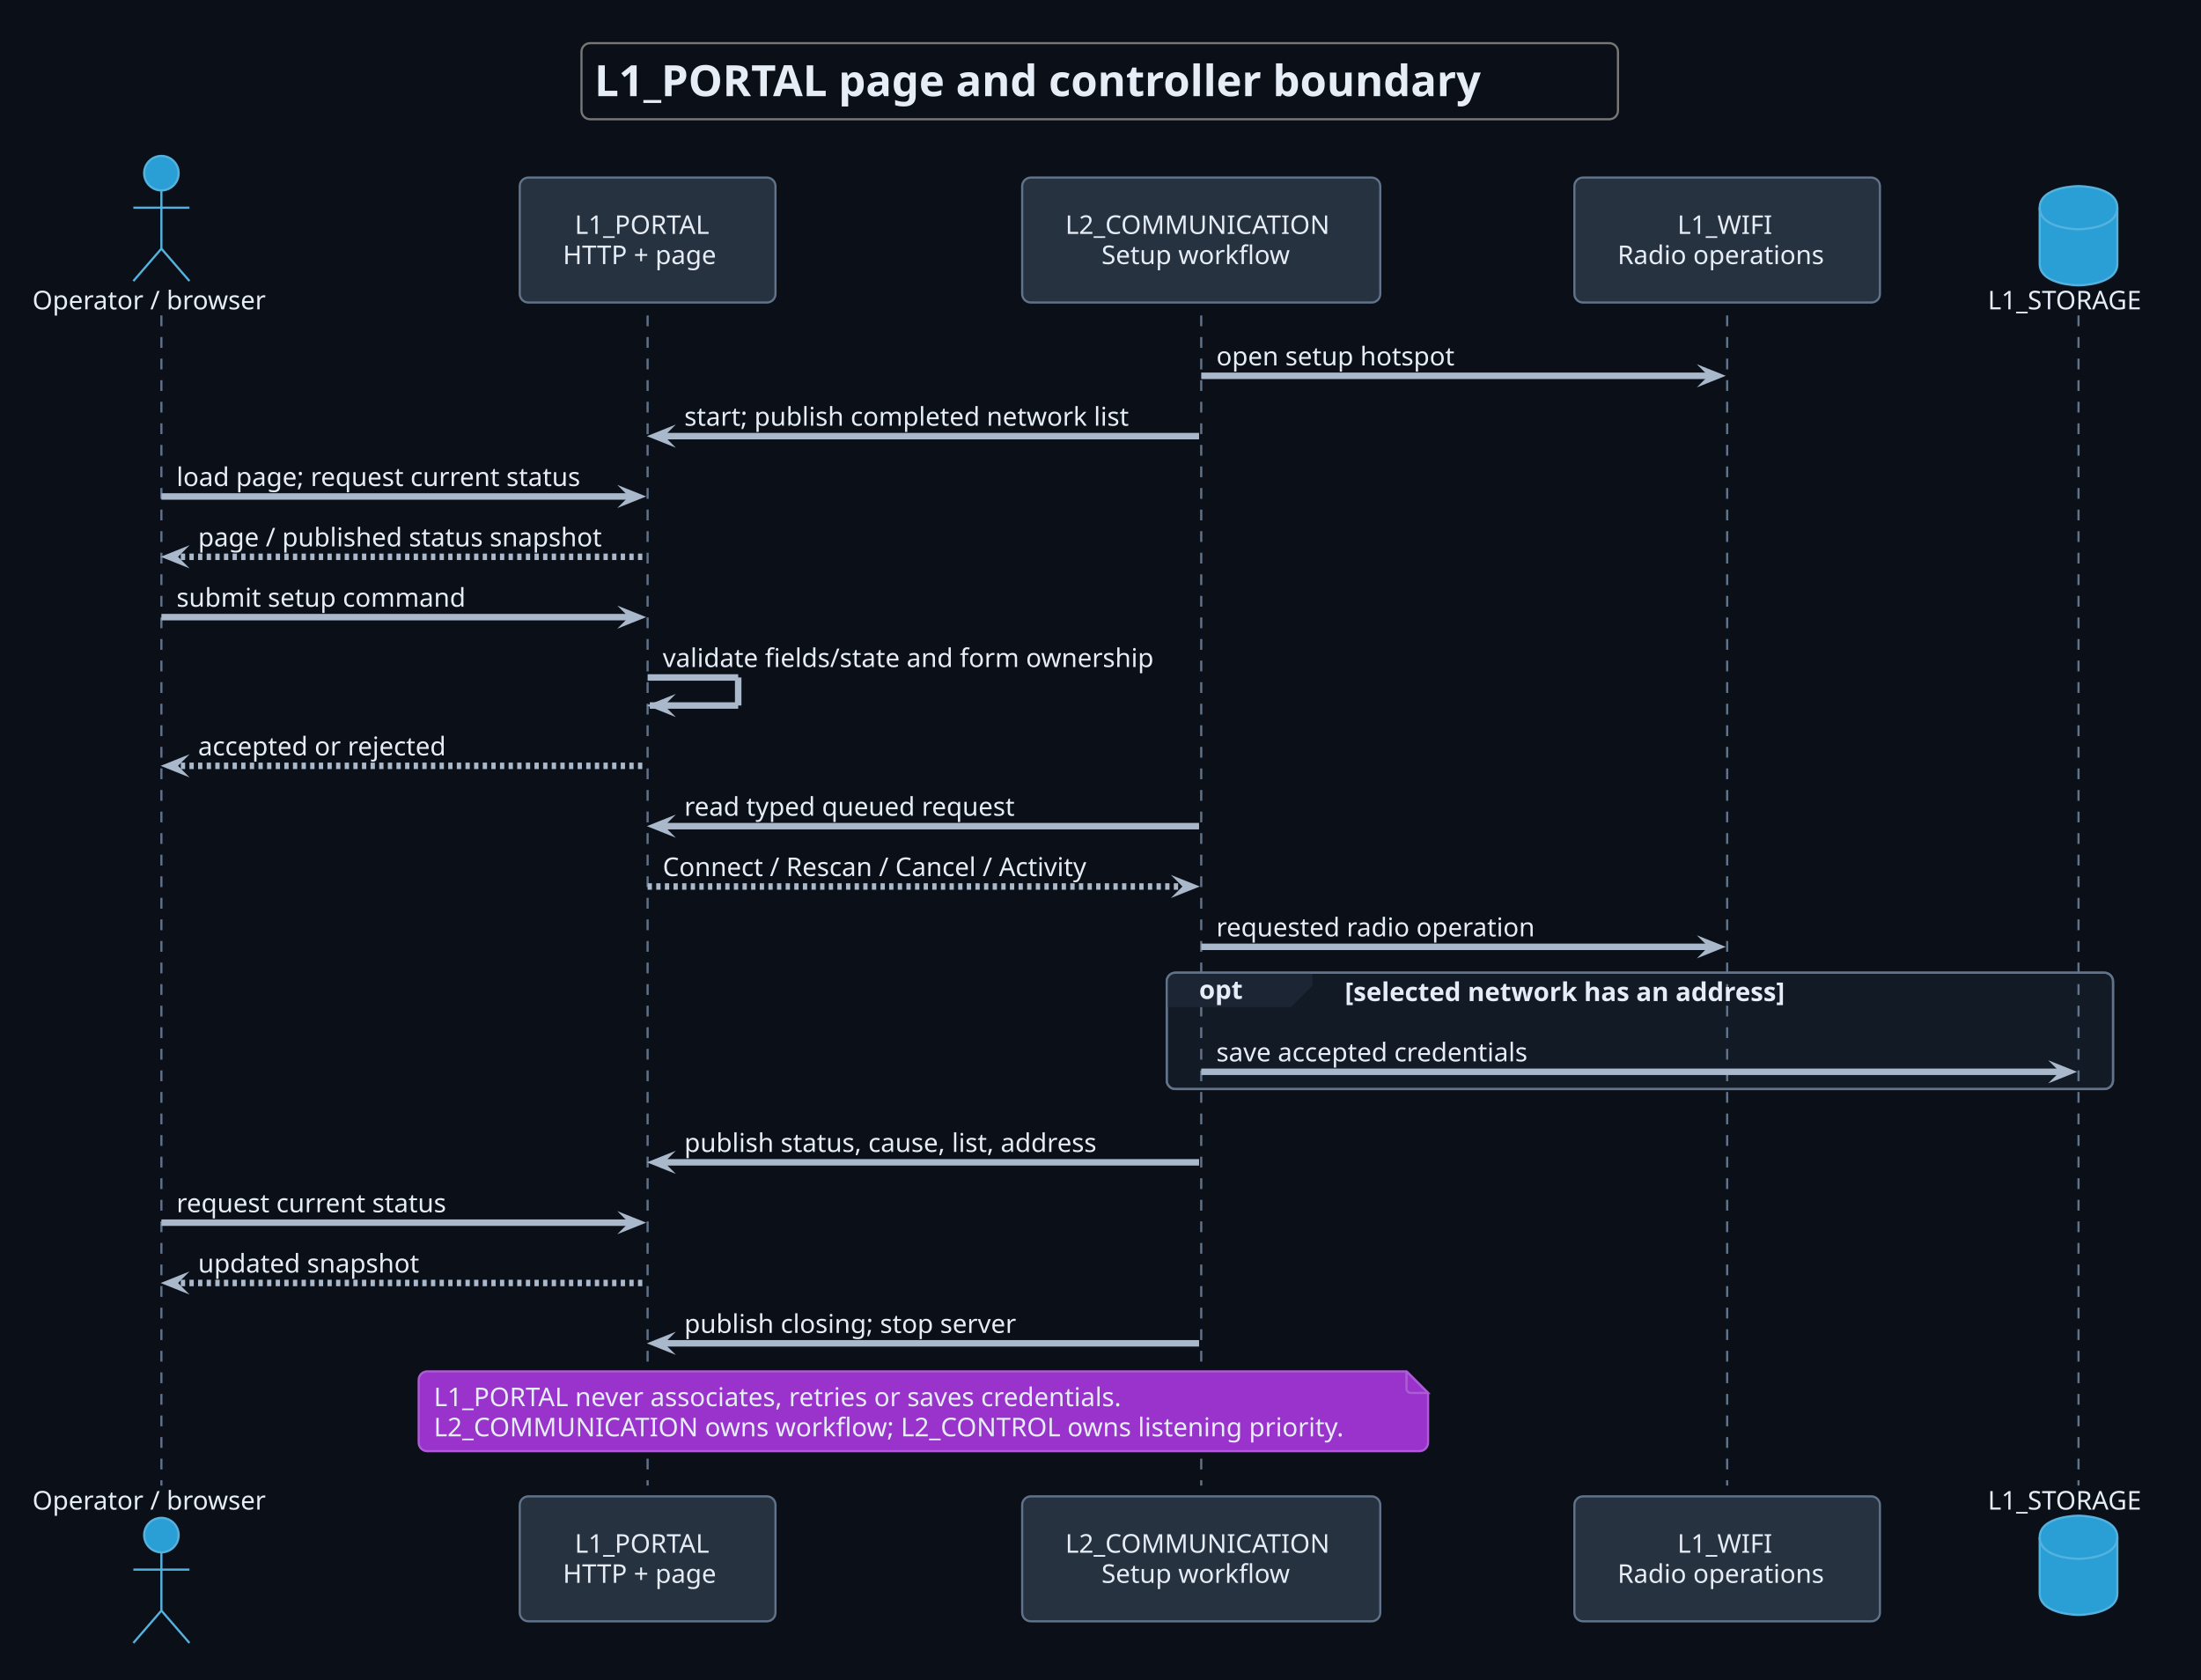
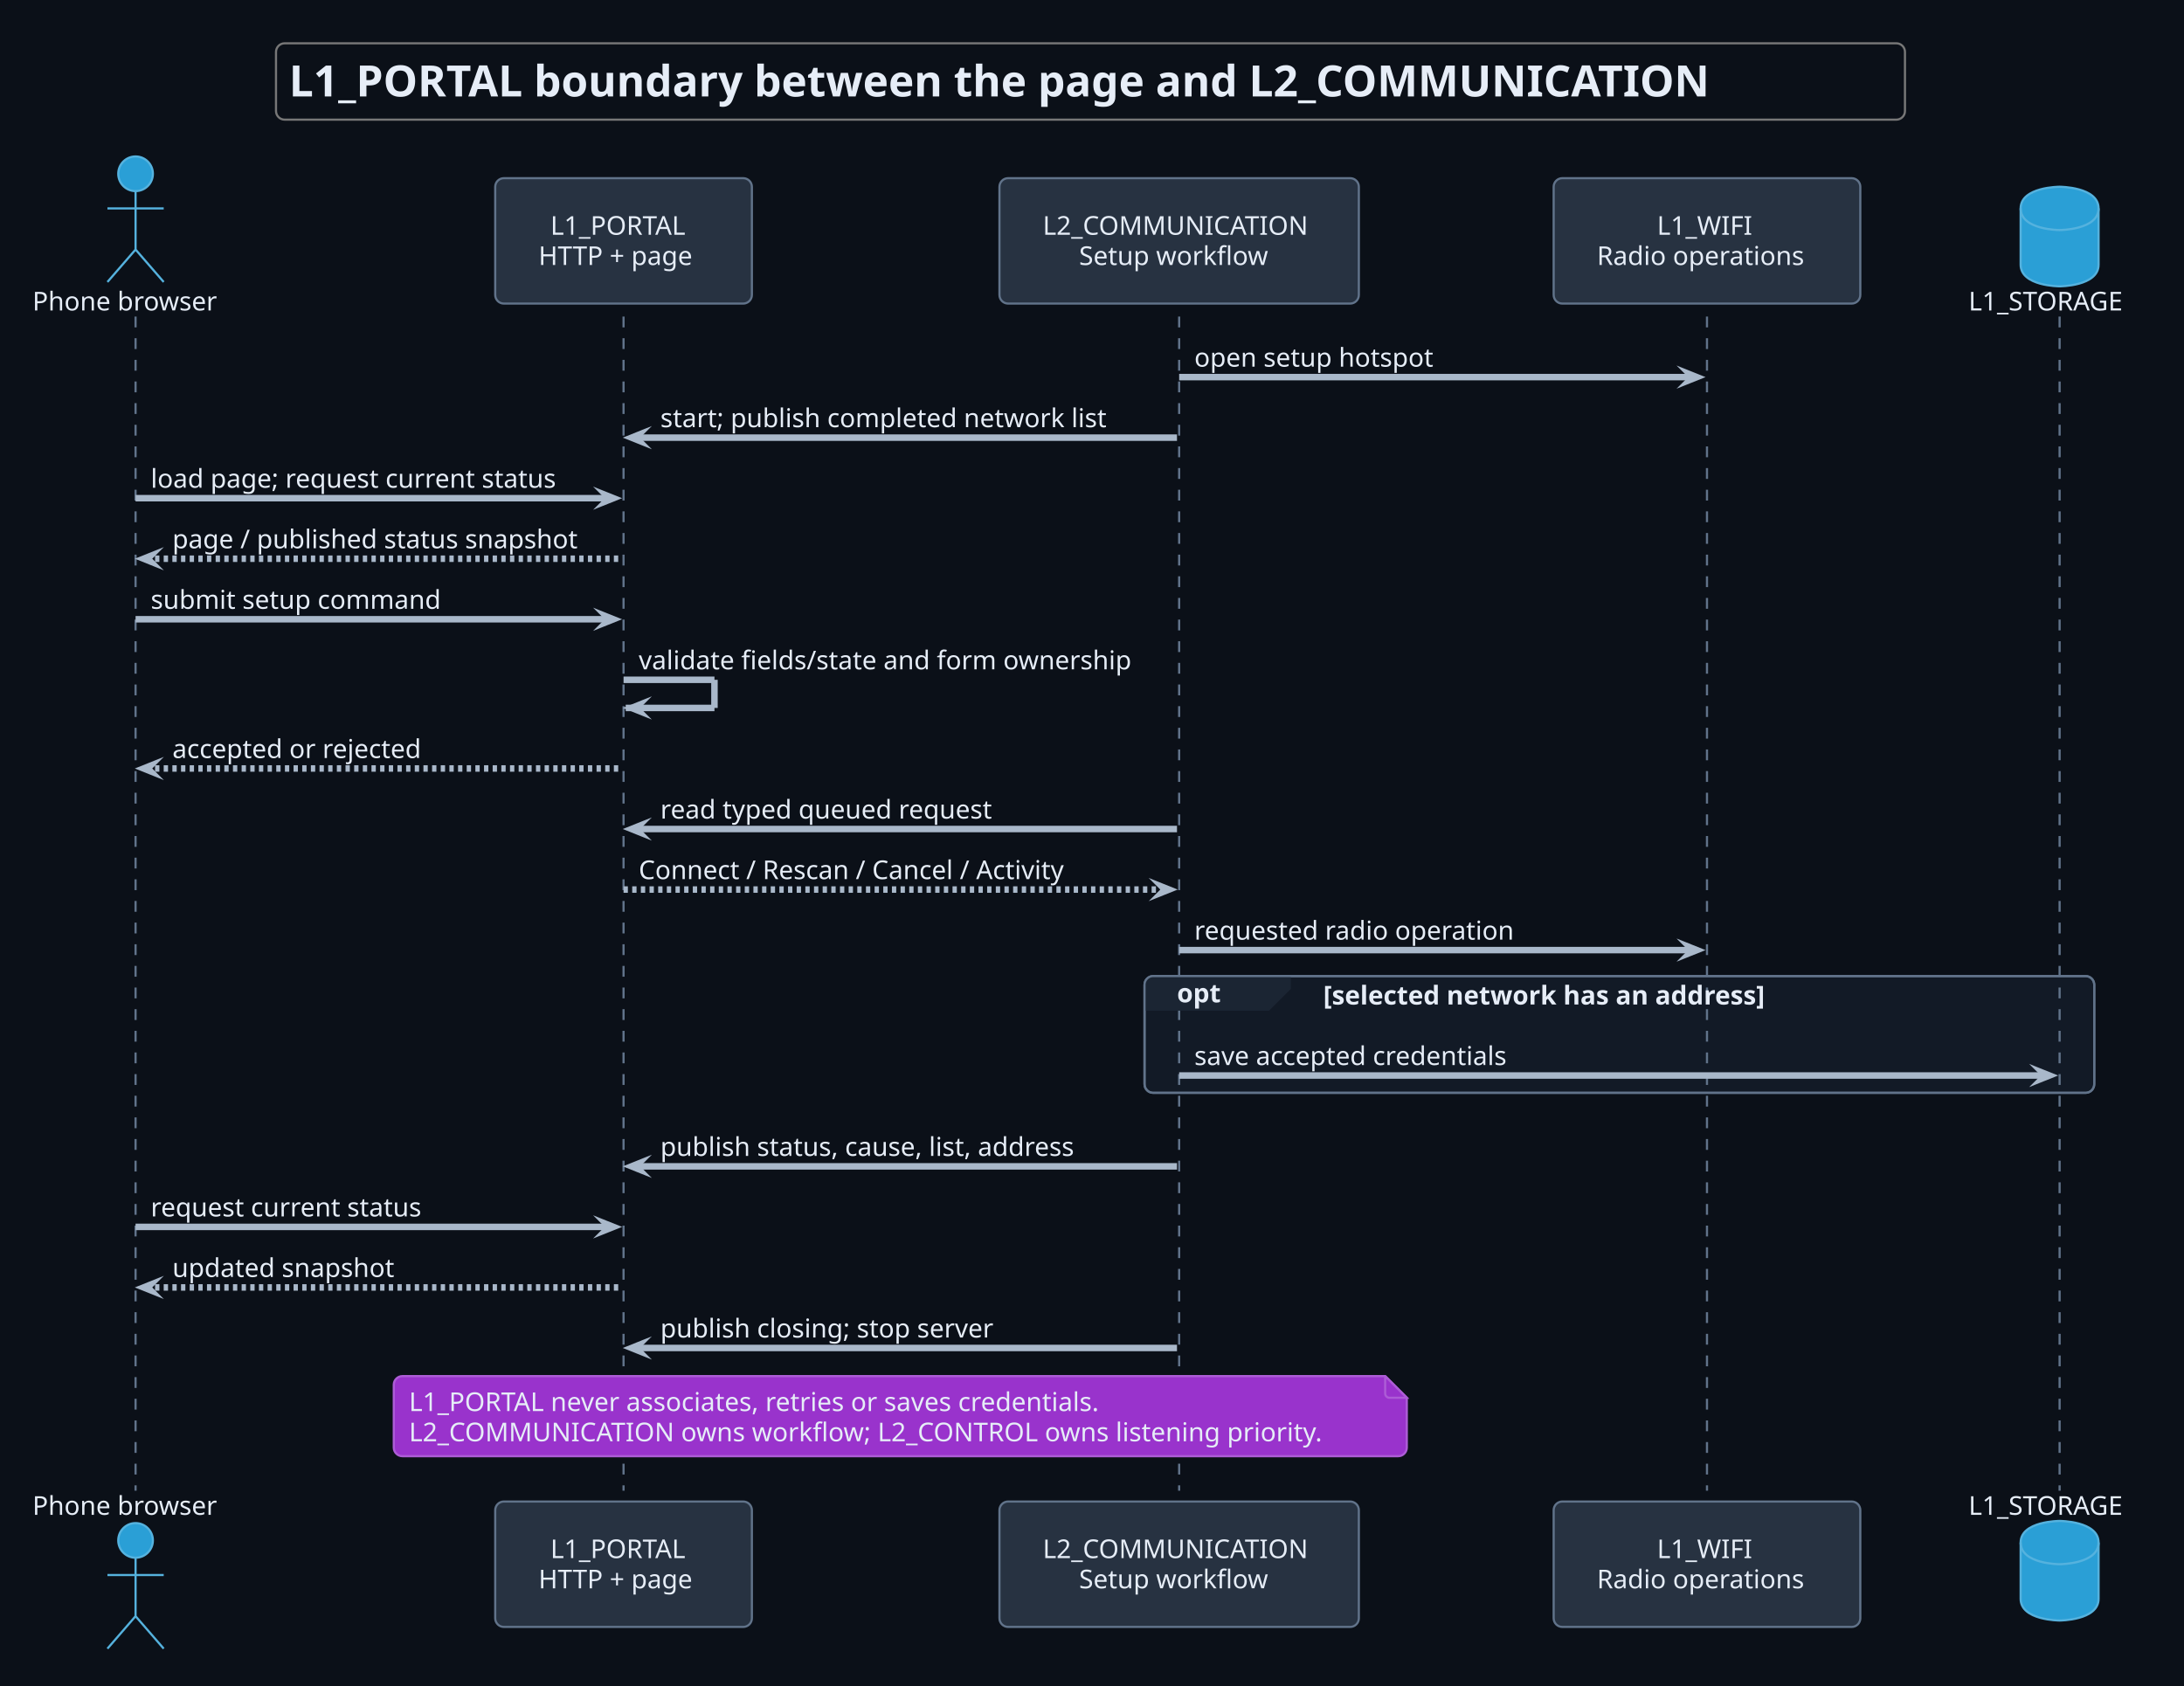
- <svg xmlns="http://www.w3.org/2000/svg" version="1.1" data-diagram-type="SEQUENCE" style="width:1063px;height:811px;background:#0B1018;" width="1063.542px" height="811.458px" viewBox="0 0 1063 811" zoomAndPan="magnify" preserveAspectRatio="none" contentStyleType="text/css">
+ <svg xmlns="http://www.w3.org/2000/svg" version="1.1" data-diagram-type="SEQUENCE" style="width:1051px;height:811px;background:#0B1018;" width="1051.042px" height="811.458px" viewBox="0 0 1051 811" zoomAndPan="magnify" preserveAspectRatio="none" contentStyleType="text/css">
  <defs />
  <g font-family="sans-serif" lengthAdjust="spacing">
-     <rect x="0" y="0" width="1063.542" height="811.458" fill="#0B1018" style="stroke:none;" />
+     <rect x="0" y="0" width="1051.042" height="811.458" fill="#0B1018" style="stroke:none;" />
    <g class="title" data-source-line="17">
-       <rect x="280.832" y="20.833" width="500.588" height="36.751" fill="none" style="stroke:#777;stroke-width:1.042;" rx="4.167" ry="4.167" />
-       <text x="287.082" y="46.421" fill="#E6EDF7" font-size="20.833" textLength="488.088" font-weight="700">L1_PORTAL page and controller boundary</text>
+       <rect x="132.821" y="20.833" width="783.903" height="36.751" fill="none" style="stroke:#777;stroke-width:1.042;" rx="4.167" ry="4.167" />
+       <text x="139.071" y="46.421" fill="#E6EDF7" font-size="20.833" textLength="771.403" font-weight="700">L1_PORTAL boundary between the page and L2_COMMUNICATION</text>
    </g>
-     <rect x="563.481" y="469.727" width="457.032" height="56.185" fill="#121A26" style="stroke:#121A26;stroke-width:1.042;" rx="4.167" ry="4.167" />
-     <rect x="563.481" y="469.727" width="457.032" height="56.185" fill="none" style="stroke:#61738A;stroke-width:1.042;" rx="4.167" ry="4.167" />
+     <rect x="550.773" y="469.727" width="457.032" height="56.185" fill="#121A26" style="stroke:#121A26;stroke-width:1.042;" rx="4.167" ry="4.167" />
+     <rect x="550.773" y="469.727" width="457.032" height="56.185" fill="none" style="stroke:#61738A;stroke-width:1.042;" rx="4.167" ry="4.167" />
    <g class="participant-lifeline" data-qualified-name="Browser" data-entity-uid="part1" id="part1-lifeline" data-source-line="18">
      <g>
-         <rect x="74.302" y="152.344" width="8.333" height="565.039" fill="#000" fill-opacity="0" />
-         <line x1="77.948" y1="152.344" x2="77.948" y2="717.383" style="stroke:#61738A;stroke-width:1.042;stroke-dasharray:5.208,5.208;" />
+         <rect x="61.595" y="152.344" width="8.333" height="565.039" fill="#000" fill-opacity="0" />
+         <line x1="65.24" y1="152.344" x2="65.24" y2="717.383" style="stroke:#61738A;stroke-width:1.042;stroke-dasharray:5.208,5.208;" />
      </g>
    </g>
    <g class="participant-lifeline" data-qualified-name="Portal" data-entity-uid="part2" id="part2-lifeline" data-source-line="19">
      <g>
-         <rect x="309.129" y="152.344" width="8.333" height="565.039" fill="#000" fill-opacity="0" />
-         <line x1="312.775" y1="152.344" x2="312.775" y2="717.383" style="stroke:#61738A;stroke-width:1.042;stroke-dasharray:5.208,5.208;" />
+         <rect x="296.421" y="152.344" width="8.333" height="565.039" fill="#000" fill-opacity="0" />
+         <line x1="300.067" y1="152.344" x2="300.067" y2="717.383" style="stroke:#61738A;stroke-width:1.042;stroke-dasharray:5.208,5.208;" />
      </g>
    </g>
    <g class="participant-lifeline" data-qualified-name="Communication" data-entity-uid="part3" id="part3-lifeline" data-source-line="20">
      <g>
-         <rect x="576.501" y="152.344" width="8.333" height="565.039" fill="#000" fill-opacity="0" />
-         <line x1="580.147" y1="152.344" x2="580.147" y2="717.383" style="stroke:#61738A;stroke-width:1.042;stroke-dasharray:5.208,5.208;" />
+         <rect x="563.794" y="152.344" width="8.333" height="565.039" fill="#000" fill-opacity="0" />
+         <line x1="567.44" y1="152.344" x2="567.44" y2="717.383" style="stroke:#61738A;stroke-width:1.042;stroke-dasharray:5.208,5.208;" />
      </g>
    </g>
    <g class="participant-lifeline" data-qualified-name="Wifi" data-entity-uid="part4" id="part4-lifeline" data-source-line="21">
      <g>
-         <rect x="830.509" y="152.344" width="8.333" height="565.039" fill="#000" fill-opacity="0" />
-         <line x1="834.155" y1="152.344" x2="834.155" y2="717.383" style="stroke:#61738A;stroke-width:1.042;stroke-dasharray:5.208,5.208;" />
+         <rect x="817.802" y="152.344" width="8.333" height="565.039" fill="#000" fill-opacity="0" />
+         <line x1="821.448" y1="152.344" x2="821.448" y2="717.383" style="stroke:#61738A;stroke-width:1.042;stroke-dasharray:5.208,5.208;" />
      </g>
    </g>
    <g class="participant-lifeline" data-qualified-name="Storage" data-entity-uid="part5" id="part5-lifeline" data-source-line="22">
      <g>
-         <rect x="1000.2" y="152.344" width="8.333" height="565.039" fill="#000" fill-opacity="0" />
-         <line x1="1003.846" y1="152.344" x2="1003.846" y2="717.383" style="stroke:#61738A;stroke-width:1.042;stroke-dasharray:5.208,5.208;" />
+         <rect x="987.493" y="152.344" width="8.333" height="565.039" fill="#000" fill-opacity="0" />
+         <line x1="991.139" y1="152.344" x2="991.139" y2="717.383" style="stroke:#61738A;stroke-width:1.042;stroke-dasharray:5.208,5.208;" />
      </g>
    </g>
    <g class="participant participant-head" data-qualified-name="Browser" data-entity-uid="part1" id="part1-head" data-source-line="18">
-       <text x="15.625" y="149.396" fill="#E6EDF7" font-size="12.5" textLength="118.396">Operator / browser</text>
-       <ellipse cx="77.948" cy="83.626" rx="8.333" ry="8.333" fill="#2A9FD6" style="stroke:#55B2DE;stroke-width:1.042;" />
-       <path d="M77.948,91.96 L77.948,120.085 M64.406,100.293 L91.49,100.293 M77.948,120.085 L64.406,135.71 M77.948,120.085 L91.49,135.71" style="stroke:#55B2DE;stroke-width:1.042;" fill="none" />
+       <text x="15.625" y="149.396" fill="#E6EDF7" font-size="12.5" textLength="92.981">Phone browser</text>
+       <ellipse cx="65.24" cy="83.626" rx="8.333" ry="8.333" fill="#2A9FD6" style="stroke:#55B2DE;stroke-width:1.042;" />
+       <path d="M65.24,91.96 L65.24,120.085 M51.699,100.293 L78.782,100.293 M65.24,120.085 L51.699,135.71 M65.24,120.085 L78.782,135.71" style="stroke:#55B2DE;stroke-width:1.042;" fill="none" />
    </g>
    <g class="participant participant-head" data-qualified-name="Portal" data-entity-uid="part2" id="part2-head" data-source-line="19">
-       <rect x="251.017" y="85.742" width="123.515" height="60.352" fill="#273241" style="stroke:#61738A;stroke-width:1.042;" rx="4.167" ry="4.167" />
-       <text x="277.585" y="112.97" fill="#E6EDF7" font-size="12.5" textLength="70.38">L1_PORTAL</text>
-       <text x="271.851" y="127.521" fill="#E6EDF7" font-size="12.5" textLength="81.848">HTTP + page</text>
+       <rect x="238.31" y="85.742" width="123.515" height="60.352" fill="#273241" style="stroke:#61738A;stroke-width:1.042;" rx="4.167" ry="4.167" />
+       <text x="264.877" y="112.97" fill="#E6EDF7" font-size="12.5" textLength="70.38">L1_PORTAL</text>
+       <text x="259.143" y="127.521" fill="#E6EDF7" font-size="12.5" textLength="81.848">HTTP + page</text>
    </g>
    <g class="participant participant-head" data-qualified-name="Communication" data-entity-uid="part3" id="part3-head" data-source-line="20">
-       <rect x="493.674" y="85.742" width="172.947" height="60.352" fill="#273241" style="stroke:#61738A;stroke-width:1.042;" rx="4.167" ry="4.167" />
-       <text x="514.507" y="112.97" fill="#E6EDF7" font-size="12.5" textLength="131.281">L2_COMMUNICATION</text>
-       <text x="531.972" y="127.521" fill="#E6EDF7" font-size="12.5" textLength="96.35">Setup workflow</text>
+       <rect x="480.966" y="85.742" width="172.947" height="60.352" fill="#273241" style="stroke:#61738A;stroke-width:1.042;" rx="4.167" ry="4.167" />
+       <text x="501.8" y="112.97" fill="#E6EDF7" font-size="12.5" textLength="131.281">L2_COMMUNICATION</text>
+       <text x="519.265" y="127.521" fill="#E6EDF7" font-size="12.5" textLength="96.35">Setup workflow</text>
    </g>
    <g class="participant participant-head" data-qualified-name="Wifi" data-entity-uid="part4" id="part4-head" data-source-line="21">
-       <rect x="760.371" y="85.742" width="147.569" height="60.352" fill="#273241" style="stroke:#61738A;stroke-width:1.042;" rx="4.167" ry="4.167" />
-       <text x="810.11" y="112.97" fill="#E6EDF7" font-size="12.5" textLength="48.09">L1_WIFI</text>
-       <text x="781.204" y="127.521" fill="#E6EDF7" font-size="12.5" textLength="105.902">Radio operations</text>
+       <rect x="747.663" y="85.742" width="147.569" height="60.352" fill="#273241" style="stroke:#61738A;stroke-width:1.042;" rx="4.167" ry="4.167" />
+       <text x="797.403" y="112.97" fill="#E6EDF7" font-size="12.5" textLength="48.09">L1_WIFI</text>
+       <text x="768.497" y="127.521" fill="#E6EDF7" font-size="12.5" textLength="105.902">Radio operations</text>
    </g>
    <g class="participant participant-head" data-qualified-name="Storage" data-entity-uid="part5" id="part5-head" data-source-line="22">
-       <text x="960.023" y="149.396" fill="#E6EDF7" font-size="12.5" textLength="81.396">L1_STORAGE</text>
-       <path d="M985.096,100.293 C985.096,89.876 1003.846,89.876 1003.846,89.876 C1003.846,89.876 1022.596,89.876 1022.596,100.293 L1022.596,127.376 C1022.596,137.793 1003.846,137.793 1003.846,137.793 C1003.846,137.793 985.096,137.793 985.096,127.376 L985.096,100.293" style="stroke:#55B2DE;stroke-width:1.042;" fill="#2A9FD6" />
-       <path d="M985.096,100.293 C985.096,110.71 1003.846,110.71 1003.846,110.71 C1003.846,110.71 1022.596,110.71 1022.596,100.293" style="stroke:#55B2DE;stroke-width:1.042;" fill="none" />
+       <text x="947.315" y="149.396" fill="#E6EDF7" font-size="12.5" textLength="81.396">L1_STORAGE</text>
+       <path d="M972.389,100.293 C972.389,89.876 991.139,89.876 991.139,89.876 C991.139,89.876 1009.889,89.876 1009.889,100.293 L1009.889,127.376 C1009.889,137.793 991.139,137.793 991.139,137.793 C991.139,137.793 972.389,137.793 972.389,127.376 L972.389,100.293" style="stroke:#55B2DE;stroke-width:1.042;" fill="#2A9FD6" />
+       <path d="M972.389,100.293 C972.389,110.71 991.139,110.71 991.139,110.71 C991.139,110.71 1009.889,110.71 1009.889,100.293" style="stroke:#55B2DE;stroke-width:1.042;" fill="none" />
    </g>
    <g class="participant participant-tail" data-qualified-name="Browser" data-entity-uid="part1" id="part1-tail" data-source-line="18">
-       <text x="15.625" y="728.986" fill="#E6EDF7" font-size="12.5" textLength="118.396">Operator / browser</text>
-       <ellipse cx="77.948" cy="741.309" rx="8.333" ry="8.333" fill="#2A9FD6" style="stroke:#55B2DE;stroke-width:1.042;" />
-       <path d="M77.948,749.642 L77.948,777.767 M64.406,757.975 L91.49,757.975 M77.948,777.767 L64.406,793.392 M77.948,777.767 L91.49,793.392" style="stroke:#55B2DE;stroke-width:1.042;" fill="none" />
+       <text x="15.625" y="728.986" fill="#E6EDF7" font-size="12.5" textLength="92.981">Phone browser</text>
+       <ellipse cx="65.24" cy="741.309" rx="8.333" ry="8.333" fill="#2A9FD6" style="stroke:#55B2DE;stroke-width:1.042;" />
+       <path d="M65.24,749.642 L65.24,777.767 M51.699,757.975 L78.782,757.975 M65.24,777.767 L51.699,793.392 M65.24,777.767 L78.782,793.392" style="stroke:#55B2DE;stroke-width:1.042;" fill="none" />
    </g>
    <g class="participant participant-tail" data-qualified-name="Portal" data-entity-uid="part2" id="part2-tail" data-source-line="19">
-       <rect x="251.017" y="722.591" width="123.515" height="60.352" fill="#273241" style="stroke:#61738A;stroke-width:1.042;" rx="4.167" ry="4.167" />
-       <text x="277.585" y="749.819" fill="#E6EDF7" font-size="12.5" textLength="70.38">L1_PORTAL</text>
-       <text x="271.851" y="764.37" fill="#E6EDF7" font-size="12.5" textLength="81.848">HTTP + page</text>
+       <rect x="238.31" y="722.591" width="123.515" height="60.352" fill="#273241" style="stroke:#61738A;stroke-width:1.042;" rx="4.167" ry="4.167" />
+       <text x="264.877" y="749.819" fill="#E6EDF7" font-size="12.5" textLength="70.38">L1_PORTAL</text>
+       <text x="259.143" y="764.37" fill="#E6EDF7" font-size="12.5" textLength="81.848">HTTP + page</text>
    </g>
    <g class="participant participant-tail" data-qualified-name="Communication" data-entity-uid="part3" id="part3-tail" data-source-line="20">
-       <rect x="493.674" y="722.591" width="172.947" height="60.352" fill="#273241" style="stroke:#61738A;stroke-width:1.042;" rx="4.167" ry="4.167" />
-       <text x="514.507" y="749.819" fill="#E6EDF7" font-size="12.5" textLength="131.281">L2_COMMUNICATION</text>
-       <text x="531.972" y="764.37" fill="#E6EDF7" font-size="12.5" textLength="96.35">Setup workflow</text>
+       <rect x="480.966" y="722.591" width="172.947" height="60.352" fill="#273241" style="stroke:#61738A;stroke-width:1.042;" rx="4.167" ry="4.167" />
+       <text x="501.8" y="749.819" fill="#E6EDF7" font-size="12.5" textLength="131.281">L2_COMMUNICATION</text>
+       <text x="519.265" y="764.37" fill="#E6EDF7" font-size="12.5" textLength="96.35">Setup workflow</text>
    </g>
    <g class="participant participant-tail" data-qualified-name="Wifi" data-entity-uid="part4" id="part4-tail" data-source-line="21">
-       <rect x="760.371" y="722.591" width="147.569" height="60.352" fill="#273241" style="stroke:#61738A;stroke-width:1.042;" rx="4.167" ry="4.167" />
-       <text x="810.11" y="749.819" fill="#E6EDF7" font-size="12.5" textLength="48.09">L1_WIFI</text>
-       <text x="781.204" y="764.37" fill="#E6EDF7" font-size="12.5" textLength="105.902">Radio operations</text>
+       <rect x="747.663" y="722.591" width="147.569" height="60.352" fill="#273241" style="stroke:#61738A;stroke-width:1.042;" rx="4.167" ry="4.167" />
+       <text x="797.403" y="749.819" fill="#E6EDF7" font-size="12.5" textLength="48.09">L1_WIFI</text>
+       <text x="768.497" y="764.37" fill="#E6EDF7" font-size="12.5" textLength="105.902">Radio operations</text>
    </g>
    <g class="participant participant-tail" data-qualified-name="Storage" data-entity-uid="part5" id="part5-tail" data-source-line="22">
-       <text x="960.023" y="728.986" fill="#E6EDF7" font-size="12.5" textLength="81.396">L1_STORAGE</text>
-       <path d="M985.096,742.35 C985.096,731.934 1003.846,731.934 1003.846,731.934 C1003.846,731.934 1022.596,731.934 1022.596,742.35 L1022.596,769.434 C1022.596,779.85 1003.846,779.85 1003.846,779.85 C1003.846,779.85 985.096,779.85 985.096,769.434 L985.096,742.35" style="stroke:#55B2DE;stroke-width:1.042;" fill="#2A9FD6" />
-       <path d="M985.096,742.35 C985.096,752.767 1003.846,752.767 1003.846,752.767 C1003.846,752.767 1022.596,752.767 1022.596,742.35" style="stroke:#55B2DE;stroke-width:1.042;" fill="none" />
+       <text x="947.315" y="728.986" fill="#E6EDF7" font-size="12.5" textLength="81.396">L1_STORAGE</text>
+       <path d="M972.389,742.35 C972.389,731.934 991.139,731.934 991.139,731.934 C991.139,731.934 1009.889,731.934 1009.889,742.35 L1009.889,769.434 C1009.889,779.85 991.139,779.85 991.139,779.85 C991.139,779.85 972.389,779.85 972.389,769.434 L972.389,742.35" style="stroke:#55B2DE;stroke-width:1.042;" fill="#2A9FD6" />
+       <path d="M972.389,742.35 C972.389,752.767 991.139,752.767 991.139,752.767 C991.139,752.767 1009.889,752.767 1009.889,742.35" style="stroke:#55B2DE;stroke-width:1.042;" fill="none" />
    </g>
    <g class="message" data-entity-1="part3" data-entity-2="part4" id="msg1" data-source-line="23">
-       <polygon points="821.655,177.311,832.072,181.478,821.655,185.645,825.822,181.478" fill="#A9B8CA" style="stroke:#A9B8CA;stroke-width:1.042;stroke-linejoin:miter;stroke-miterlimit:10;" />
-       <line x1="580.147" y1="181.478" x2="827.905" y2="181.478" style="stroke:#A9B8CA;stroke-width:3.125;" />
-       <text x="587.439" y="176.447" fill="#E6EDF7" font-size="12.5" textLength="121.57">open setup hotspot</text>
+       <polygon points="808.948,177.311,819.364,181.478,808.948,185.645,813.114,181.478" fill="#A9B8CA" style="stroke:#A9B8CA;stroke-width:1.042;stroke-linejoin:miter;stroke-miterlimit:10;" />
+       <line x1="567.44" y1="181.478" x2="815.198" y2="181.478" style="stroke:#A9B8CA;stroke-width:3.125;" />
+       <text x="574.731" y="176.447" fill="#E6EDF7" font-size="12.5" textLength="121.57">open setup hotspot</text>
    </g>
    <g class="message" data-entity-1="part3" data-entity-2="part2" id="msg2" data-source-line="24">
-       <polygon points="324.233,206.445,313.816,210.612,324.233,214.779,320.066,210.612" fill="#A9B8CA" style="stroke:#A9B8CA;stroke-width:1.042;stroke-linejoin:miter;stroke-miterlimit:10;" />
-       <line x1="317.983" y1="210.612" x2="579.106" y2="210.612" style="stroke:#A9B8CA;stroke-width:3.125;" />
-       <text x="330.483" y="205.581" fill="#E6EDF7" font-size="12.5" textLength="229.834">start; publish completed network list</text>
+       <polygon points="311.525,206.445,301.109,210.612,311.525,214.779,307.359,210.612" fill="#A9B8CA" style="stroke:#A9B8CA;stroke-width:1.042;stroke-linejoin:miter;stroke-miterlimit:10;" />
+       <line x1="305.275" y1="210.612" x2="566.398" y2="210.612" style="stroke:#A9B8CA;stroke-width:3.125;" />
+       <text x="317.775" y="205.581" fill="#E6EDF7" font-size="12.5" textLength="229.834">start; publish completed network list</text>
    </g>
    <g class="message" data-entity-1="part1" data-entity-2="part2" id="msg3" data-source-line="25">
-       <polygon points="300.275,235.579,310.691,239.746,300.275,243.913,304.441,239.746" fill="#A9B8CA" style="stroke:#A9B8CA;stroke-width:1.042;stroke-linejoin:miter;stroke-miterlimit:10;" />
-       <line x1="77.948" y1="239.746" x2="306.525" y2="239.746" style="stroke:#A9B8CA;stroke-width:3.125;" />
-       <text x="85.24" y="234.715" fill="#E6EDF7" font-size="12.5" textLength="209.827">load page; request current status</text>
+       <polygon points="287.567,235.579,297.984,239.746,287.567,243.913,291.734,239.746" fill="#A9B8CA" style="stroke:#A9B8CA;stroke-width:1.042;stroke-linejoin:miter;stroke-miterlimit:10;" />
+       <line x1="65.24" y1="239.746" x2="293.817" y2="239.746" style="stroke:#A9B8CA;stroke-width:3.125;" />
+       <text x="72.532" y="234.715" fill="#E6EDF7" font-size="12.5" textLength="209.827">load page; request current status</text>
    </g>
    <g class="message" data-entity-1="part2" data-entity-2="part1" id="msg4" data-source-line="26">
-       <polygon points="89.406,264.714,78.99,268.88,89.406,273.047,85.24,268.88" fill="#A9B8CA" style="stroke:#A9B8CA;stroke-width:1.042;stroke-linejoin:miter;stroke-miterlimit:10;" />
-       <line x1="83.156" y1="268.88" x2="311.733" y2="268.88" style="stroke:#A9B8CA;stroke-width:3.125;stroke-dasharray:2.083,2.083;" />
-       <text x="95.656" y="263.849" fill="#E6EDF7" font-size="12.5" textLength="207.544">page / published status snapshot</text>
+       <polygon points="76.699,264.714,66.282,268.88,76.699,273.047,72.532,268.88" fill="#A9B8CA" style="stroke:#A9B8CA;stroke-width:1.042;stroke-linejoin:miter;stroke-miterlimit:10;" />
+       <line x1="70.449" y1="268.88" x2="299.025" y2="268.88" style="stroke:#A9B8CA;stroke-width:3.125;stroke-dasharray:2.083,2.083;" />
+       <text x="82.949" y="263.849" fill="#E6EDF7" font-size="12.5" textLength="207.544">page / published status snapshot</text>
    </g>
    <g class="message" data-entity-1="part1" data-entity-2="part2" id="msg5" data-source-line="27">
-       <polygon points="300.275,293.848,310.691,298.014,300.275,302.181,304.441,298.014" fill="#A9B8CA" style="stroke:#A9B8CA;stroke-width:1.042;stroke-linejoin:miter;stroke-miterlimit:10;" />
-       <line x1="77.948" y1="298.014" x2="306.525" y2="298.014" style="stroke:#A9B8CA;stroke-width:3.125;" />
-       <text x="85.24" y="292.983" fill="#E6EDF7" font-size="12.5" textLength="148.218">submit setup command</text>
+       <polygon points="287.567,293.848,297.984,298.014,287.567,302.181,291.734,298.014" fill="#A9B8CA" style="stroke:#A9B8CA;stroke-width:1.042;stroke-linejoin:miter;stroke-miterlimit:10;" />
+       <line x1="65.24" y1="298.014" x2="293.817" y2="298.014" style="stroke:#A9B8CA;stroke-width:3.125;" />
+       <text x="72.532" y="292.983" fill="#E6EDF7" font-size="12.5" textLength="148.218">submit setup command</text>
    </g>
    <g class="message" data-entity-1="part2" data-entity-2="part2" id="msg6" data-source-line="28">
-       <line x1="312.775" y1="327.148" x2="356.525" y2="327.148" style="stroke:#A9B8CA;stroke-width:3.125;" />
-       <line x1="356.525" y1="327.148" x2="356.525" y2="340.69" style="stroke:#A9B8CA;stroke-width:3.125;" />
-       <line x1="313.816" y1="340.69" x2="356.525" y2="340.69" style="stroke:#A9B8CA;stroke-width:3.125;" />
-       <polygon points="324.233,336.523,313.816,340.69,324.233,344.857,320.066,340.69" fill="#A9B8CA" style="stroke:#A9B8CA;stroke-width:1.042;stroke-linejoin:miter;stroke-miterlimit:10;" />
-       <text x="320.066" y="322.117" fill="#E6EDF7" font-size="12.5" textLength="252.789">validate fields/state and form ownership</text>
+       <line x1="300.067" y1="327.148" x2="343.817" y2="327.148" style="stroke:#A9B8CA;stroke-width:3.125;" />
+       <line x1="343.817" y1="327.148" x2="343.817" y2="340.69" style="stroke:#A9B8CA;stroke-width:3.125;" />
+       <line x1="301.109" y1="340.69" x2="343.817" y2="340.69" style="stroke:#A9B8CA;stroke-width:3.125;" />
+       <polygon points="311.525,336.523,301.109,340.69,311.525,344.857,307.359,340.69" fill="#A9B8CA" style="stroke:#A9B8CA;stroke-width:1.042;stroke-linejoin:miter;stroke-miterlimit:10;" />
+       <text x="307.359" y="322.117" fill="#E6EDF7" font-size="12.5" textLength="252.789">validate fields/state and form ownership</text>
    </g>
    <g class="message" data-entity-1="part2" data-entity-2="part1" id="msg7" data-source-line="29">
-       <polygon points="89.406,365.658,78.99,369.824,89.406,373.991,85.24,369.824" fill="#A9B8CA" style="stroke:#A9B8CA;stroke-width:1.042;stroke-linejoin:miter;stroke-miterlimit:10;" />
-       <line x1="83.156" y1="369.824" x2="311.733" y2="369.824" style="stroke:#A9B8CA;stroke-width:3.125;stroke-dasharray:2.083,2.083;" />
-       <text x="95.656" y="364.793" fill="#E6EDF7" font-size="12.5" textLength="129.681">accepted or rejected</text>
+       <polygon points="76.699,365.658,66.282,369.824,76.699,373.991,72.532,369.824" fill="#A9B8CA" style="stroke:#A9B8CA;stroke-width:1.042;stroke-linejoin:miter;stroke-miterlimit:10;" />
+       <line x1="70.449" y1="369.824" x2="299.025" y2="369.824" style="stroke:#A9B8CA;stroke-width:3.125;stroke-dasharray:2.083,2.083;" />
+       <text x="82.949" y="364.793" fill="#E6EDF7" font-size="12.5" textLength="129.681">accepted or rejected</text>
    </g>
    <g class="message" data-entity-1="part3" data-entity-2="part2" id="msg8" data-source-line="30">
-       <polygon points="324.233,394.792,313.816,398.958,324.233,403.125,320.066,398.958" fill="#A9B8CA" style="stroke:#A9B8CA;stroke-width:1.042;stroke-linejoin:miter;stroke-miterlimit:10;" />
-       <line x1="317.983" y1="398.958" x2="579.106" y2="398.958" style="stroke:#A9B8CA;stroke-width:3.125;" />
-       <text x="330.483" y="393.927" fill="#E6EDF7" font-size="12.5" textLength="171.088">read typed queued request</text>
+       <polygon points="311.525,394.792,301.109,398.958,311.525,403.125,307.359,398.958" fill="#A9B8CA" style="stroke:#A9B8CA;stroke-width:1.042;stroke-linejoin:miter;stroke-miterlimit:10;" />
+       <line x1="305.275" y1="398.958" x2="566.398" y2="398.958" style="stroke:#A9B8CA;stroke-width:3.125;" />
+       <text x="317.775" y="393.927" fill="#E6EDF7" font-size="12.5" textLength="171.088">read typed queued request</text>
    </g>
    <g class="message" data-entity-1="part2" data-entity-2="part3" id="msg9" data-source-line="31">
-       <polygon points="567.647,423.926,578.064,428.092,567.647,432.259,571.814,428.092" fill="#A9B8CA" style="stroke:#A9B8CA;stroke-width:1.042;stroke-linejoin:miter;stroke-miterlimit:10;" />
-       <line x1="312.775" y1="428.092" x2="573.897" y2="428.092" style="stroke:#A9B8CA;stroke-width:3.125;stroke-dasharray:2.083,2.083;" />
-       <text x="320.066" y="423.061" fill="#E6EDF7" font-size="12.5" textLength="222.815">Connect / Rescan / Cancel / Activity</text>
+       <polygon points="554.94,423.926,565.356,428.092,554.94,432.259,559.106,428.092" fill="#A9B8CA" style="stroke:#A9B8CA;stroke-width:1.042;stroke-linejoin:miter;stroke-miterlimit:10;" />
+       <line x1="300.067" y1="428.092" x2="561.19" y2="428.092" style="stroke:#A9B8CA;stroke-width:3.125;stroke-dasharray:2.083,2.083;" />
+       <text x="307.359" y="423.061" fill="#E6EDF7" font-size="12.5" textLength="222.815">Connect / Rescan / Cancel / Activity</text>
    </g>
    <g class="message" data-entity-1="part3" data-entity-2="part4" id="msg10" data-source-line="32">
-       <polygon points="821.655,453.06,832.072,457.227,821.655,461.393,825.822,457.227" fill="#A9B8CA" style="stroke:#A9B8CA;stroke-width:1.042;stroke-linejoin:miter;stroke-miterlimit:10;" />
-       <line x1="580.147" y1="457.227" x2="827.905" y2="457.227" style="stroke:#A9B8CA;stroke-width:3.125;" />
-       <text x="587.439" y="452.195" fill="#E6EDF7" font-size="12.5" textLength="163.232">requested radio operation</text>
+       <polygon points="808.948,453.06,819.364,457.227,808.948,461.393,813.114,457.227" fill="#A9B8CA" style="stroke:#A9B8CA;stroke-width:1.042;stroke-linejoin:miter;stroke-miterlimit:10;" />
+       <line x1="567.44" y1="457.227" x2="815.198" y2="457.227" style="stroke:#A9B8CA;stroke-width:3.125;" />
+       <text x="574.731" y="452.195" fill="#E6EDF7" font-size="12.5" textLength="163.232">requested radio operation</text>
    </g>
-     <path d="M567.647,469.727 L633.866,469.727 L633.866,475.944 L623.45,486.361 L563.481,486.361 L563.481,473.893 A4.167,4.167 0 0 1 567.647,469.727" fill="#1B2533" />
-     <rect x="563.481" y="469.727" width="457.032" height="56.185" fill="none" style="stroke:#61738A;stroke-width:1.042;" rx="4.167" ry="4.167" />
-     <text x="579.106" y="482.371" fill="#E6EDF7" font-size="12.5" textLength="23.511" font-weight="700">opt</text>
-     <text x="649.491" y="483.413" fill="#E6EDF7" font-size="12.5" textLength="244.25" font-weight="700">[selected network has an address]</text>
+     <path d="M554.94,469.727 L621.159,469.727 L621.159,475.944 L610.742,486.361 L550.773,486.361 L550.773,473.893 A4.167,4.167 0 0 1 554.94,469.727" fill="#1B2533" />
+     <rect x="550.773" y="469.727" width="457.032" height="56.185" fill="none" style="stroke:#61738A;stroke-width:1.042;" rx="4.167" ry="4.167" />
+     <text x="566.398" y="482.371" fill="#E6EDF7" font-size="12.5" textLength="23.511" font-weight="700">opt</text>
+     <text x="636.784" y="483.413" fill="#E6EDF7" font-size="12.5" textLength="244.25" font-weight="700">[selected network has an address]</text>
    <g class="message" data-entity-1="part3" data-entity-2="part5" id="msg11" data-source-line="34">
-       <polygon points="991.346,513.411,1001.763,517.578,991.346,521.745,995.513,517.578" fill="#A9B8CA" style="stroke:#A9B8CA;stroke-width:1.042;stroke-linejoin:miter;stroke-miterlimit:10;" />
-       <line x1="580.147" y1="517.578" x2="997.596" y2="517.578" style="stroke:#A9B8CA;stroke-width:3.125;" />
-       <text x="587.439" y="512.547" fill="#E6EDF7" font-size="12.5" textLength="164.032">save accepted credentials</text>
+       <polygon points="978.639,513.411,989.055,517.578,978.639,521.745,982.805,517.578" fill="#A9B8CA" style="stroke:#A9B8CA;stroke-width:1.042;stroke-linejoin:miter;stroke-miterlimit:10;" />
+       <line x1="567.44" y1="517.578" x2="984.889" y2="517.578" style="stroke:#A9B8CA;stroke-width:3.125;" />
+       <text x="574.731" y="512.547" fill="#E6EDF7" font-size="12.5" textLength="164.032">save accepted credentials</text>
    </g>
    <g class="message" data-entity-1="part3" data-entity-2="part2" id="msg12" data-source-line="36">
-       <polygon points="324.233,557.129,313.816,561.296,324.233,565.462,320.066,561.296" fill="#A9B8CA" style="stroke:#A9B8CA;stroke-width:1.042;stroke-linejoin:miter;stroke-miterlimit:10;" />
-       <line x1="317.983" y1="561.296" x2="579.106" y2="561.296" style="stroke:#A9B8CA;stroke-width:3.125;" />
-       <text x="330.483" y="556.264" fill="#E6EDF7" font-size="12.5" textLength="215.796">publish status, cause, list, address</text>
+       <polygon points="311.525,557.129,301.109,561.296,311.525,565.462,307.359,561.296" fill="#A9B8CA" style="stroke:#A9B8CA;stroke-width:1.042;stroke-linejoin:miter;stroke-miterlimit:10;" />
+       <line x1="305.275" y1="561.296" x2="566.398" y2="561.296" style="stroke:#A9B8CA;stroke-width:3.125;" />
+       <text x="317.775" y="556.264" fill="#E6EDF7" font-size="12.5" textLength="215.796">publish status, cause, list, address</text>
    </g>
    <g class="message" data-entity-1="part1" data-entity-2="part2" id="msg13" data-source-line="37">
-       <polygon points="300.275,586.263,310.691,590.43,300.275,594.596,304.441,590.43" fill="#A9B8CA" style="stroke:#A9B8CA;stroke-width:1.042;stroke-linejoin:miter;stroke-miterlimit:10;" />
-       <line x1="77.948" y1="590.43" x2="306.525" y2="590.43" style="stroke:#A9B8CA;stroke-width:3.125;" />
-       <text x="85.24" y="585.398" fill="#E6EDF7" font-size="12.5" textLength="139.734">request current status</text>
+       <polygon points="287.567,586.263,297.984,590.43,287.567,594.596,291.734,590.43" fill="#A9B8CA" style="stroke:#A9B8CA;stroke-width:1.042;stroke-linejoin:miter;stroke-miterlimit:10;" />
+       <line x1="65.24" y1="590.43" x2="293.817" y2="590.43" style="stroke:#A9B8CA;stroke-width:3.125;" />
+       <text x="72.532" y="585.398" fill="#E6EDF7" font-size="12.5" textLength="139.734">request current status</text>
    </g>
    <g class="message" data-entity-1="part2" data-entity-2="part1" id="msg14" data-source-line="38">
-       <polygon points="89.406,615.397,78.99,619.564,89.406,623.73,85.24,619.564" fill="#A9B8CA" style="stroke:#A9B8CA;stroke-width:1.042;stroke-linejoin:miter;stroke-miterlimit:10;" />
-       <line x1="83.156" y1="619.564" x2="311.733" y2="619.564" style="stroke:#A9B8CA;stroke-width:3.125;stroke-dasharray:2.083,2.083;" />
-       <text x="95.656" y="614.532" fill="#E6EDF7" font-size="12.5" textLength="112.964">updated snapshot</text>
+       <polygon points="76.699,615.397,66.282,619.564,76.699,623.73,72.532,619.564" fill="#A9B8CA" style="stroke:#A9B8CA;stroke-width:1.042;stroke-linejoin:miter;stroke-miterlimit:10;" />
+       <line x1="70.449" y1="619.564" x2="299.025" y2="619.564" style="stroke:#A9B8CA;stroke-width:3.125;stroke-dasharray:2.083,2.083;" />
+       <text x="82.949" y="614.532" fill="#E6EDF7" font-size="12.5" textLength="112.964">updated snapshot</text>
    </g>
    <g class="message" data-entity-1="part3" data-entity-2="part2" id="msg15" data-source-line="39">
-       <polygon points="324.233,644.531,313.816,648.698,324.233,652.865,320.066,648.698" fill="#A9B8CA" style="stroke:#A9B8CA;stroke-width:1.042;stroke-linejoin:miter;stroke-miterlimit:10;" />
-       <line x1="317.983" y1="648.698" x2="579.106" y2="648.698" style="stroke:#A9B8CA;stroke-width:3.125;" />
-       <text x="330.483" y="643.667" fill="#E6EDF7" font-size="12.5" textLength="171.704">publish closing; stop server</text>
+       <polygon points="311.525,644.531,301.109,648.698,311.525,652.865,307.359,648.698" fill="#A9B8CA" style="stroke:#A9B8CA;stroke-width:1.042;stroke-linejoin:miter;stroke-miterlimit:10;" />
+       <line x1="305.275" y1="648.698" x2="566.398" y2="648.698" style="stroke:#A9B8CA;stroke-width:3.125;" />
+       <text x="317.775" y="643.667" fill="#E6EDF7" font-size="12.5" textLength="171.704">publish closing; stop server</text>
    </g>
-     <path d="M202.201,666.406 L202.201,696.615 A4.167,4.167 0 0 0 206.367,700.781 L685.534,700.781 A4.167,4.167 0 0 0 689.701,696.615 L689.701,672.656 L679.284,662.24 L206.367,662.24 A4.167,4.167 0 0 0 202.201,666.406" style="stroke:#AD5CD6;stroke-width:1.042;" fill="#93C" />
-     <path d="M679.284,662.24 L679.284,670.573 A2.083,2.083 0 0 0 681.367,672.656 L689.701,672.656 L679.284,662.24" style="stroke:#AD5CD6;stroke-width:1.042;" fill="#93C" />
-     <text x="209.51" y="679.051" fill="#E6EDF7" font-size="12.5" textLength="361.823">L1_PORTAL never associates, retries or saves credentials.</text>
-     <text x="209.51" y="693.601" fill="#E6EDF7" font-size="12.5" textLength="464.526">L2_COMMUNICATION owns workflow; L2_CONTROL owns listening priority.</text>
+     <path d="M189.493,666.406 L189.493,696.615 A4.167,4.167 0 0 0 193.66,700.781 L672.827,700.781 A4.167,4.167 0 0 0 676.993,696.615 L676.993,672.656 L666.577,662.24 L193.66,662.24 A4.167,4.167 0 0 0 189.493,666.406" style="stroke:#AD5CD6;stroke-width:1.042;" fill="#93C" />
+     <path d="M666.577,662.24 L666.577,670.573 A2.083,2.083 0 0 0 668.66,672.656 L676.993,672.656 L666.577,662.24" style="stroke:#AD5CD6;stroke-width:1.042;" fill="#93C" />
+     <text x="196.803" y="679.051" fill="#E6EDF7" font-size="12.5" textLength="361.823">L1_PORTAL never associates, retries or saves credentials.</text>
+     <text x="196.803" y="693.601" fill="#E6EDF7" font-size="12.5" textLength="464.526">L2_COMMUNICATION owns workflow; L2_CONTROL owns listening priority.</text>
  </g>
</svg>
